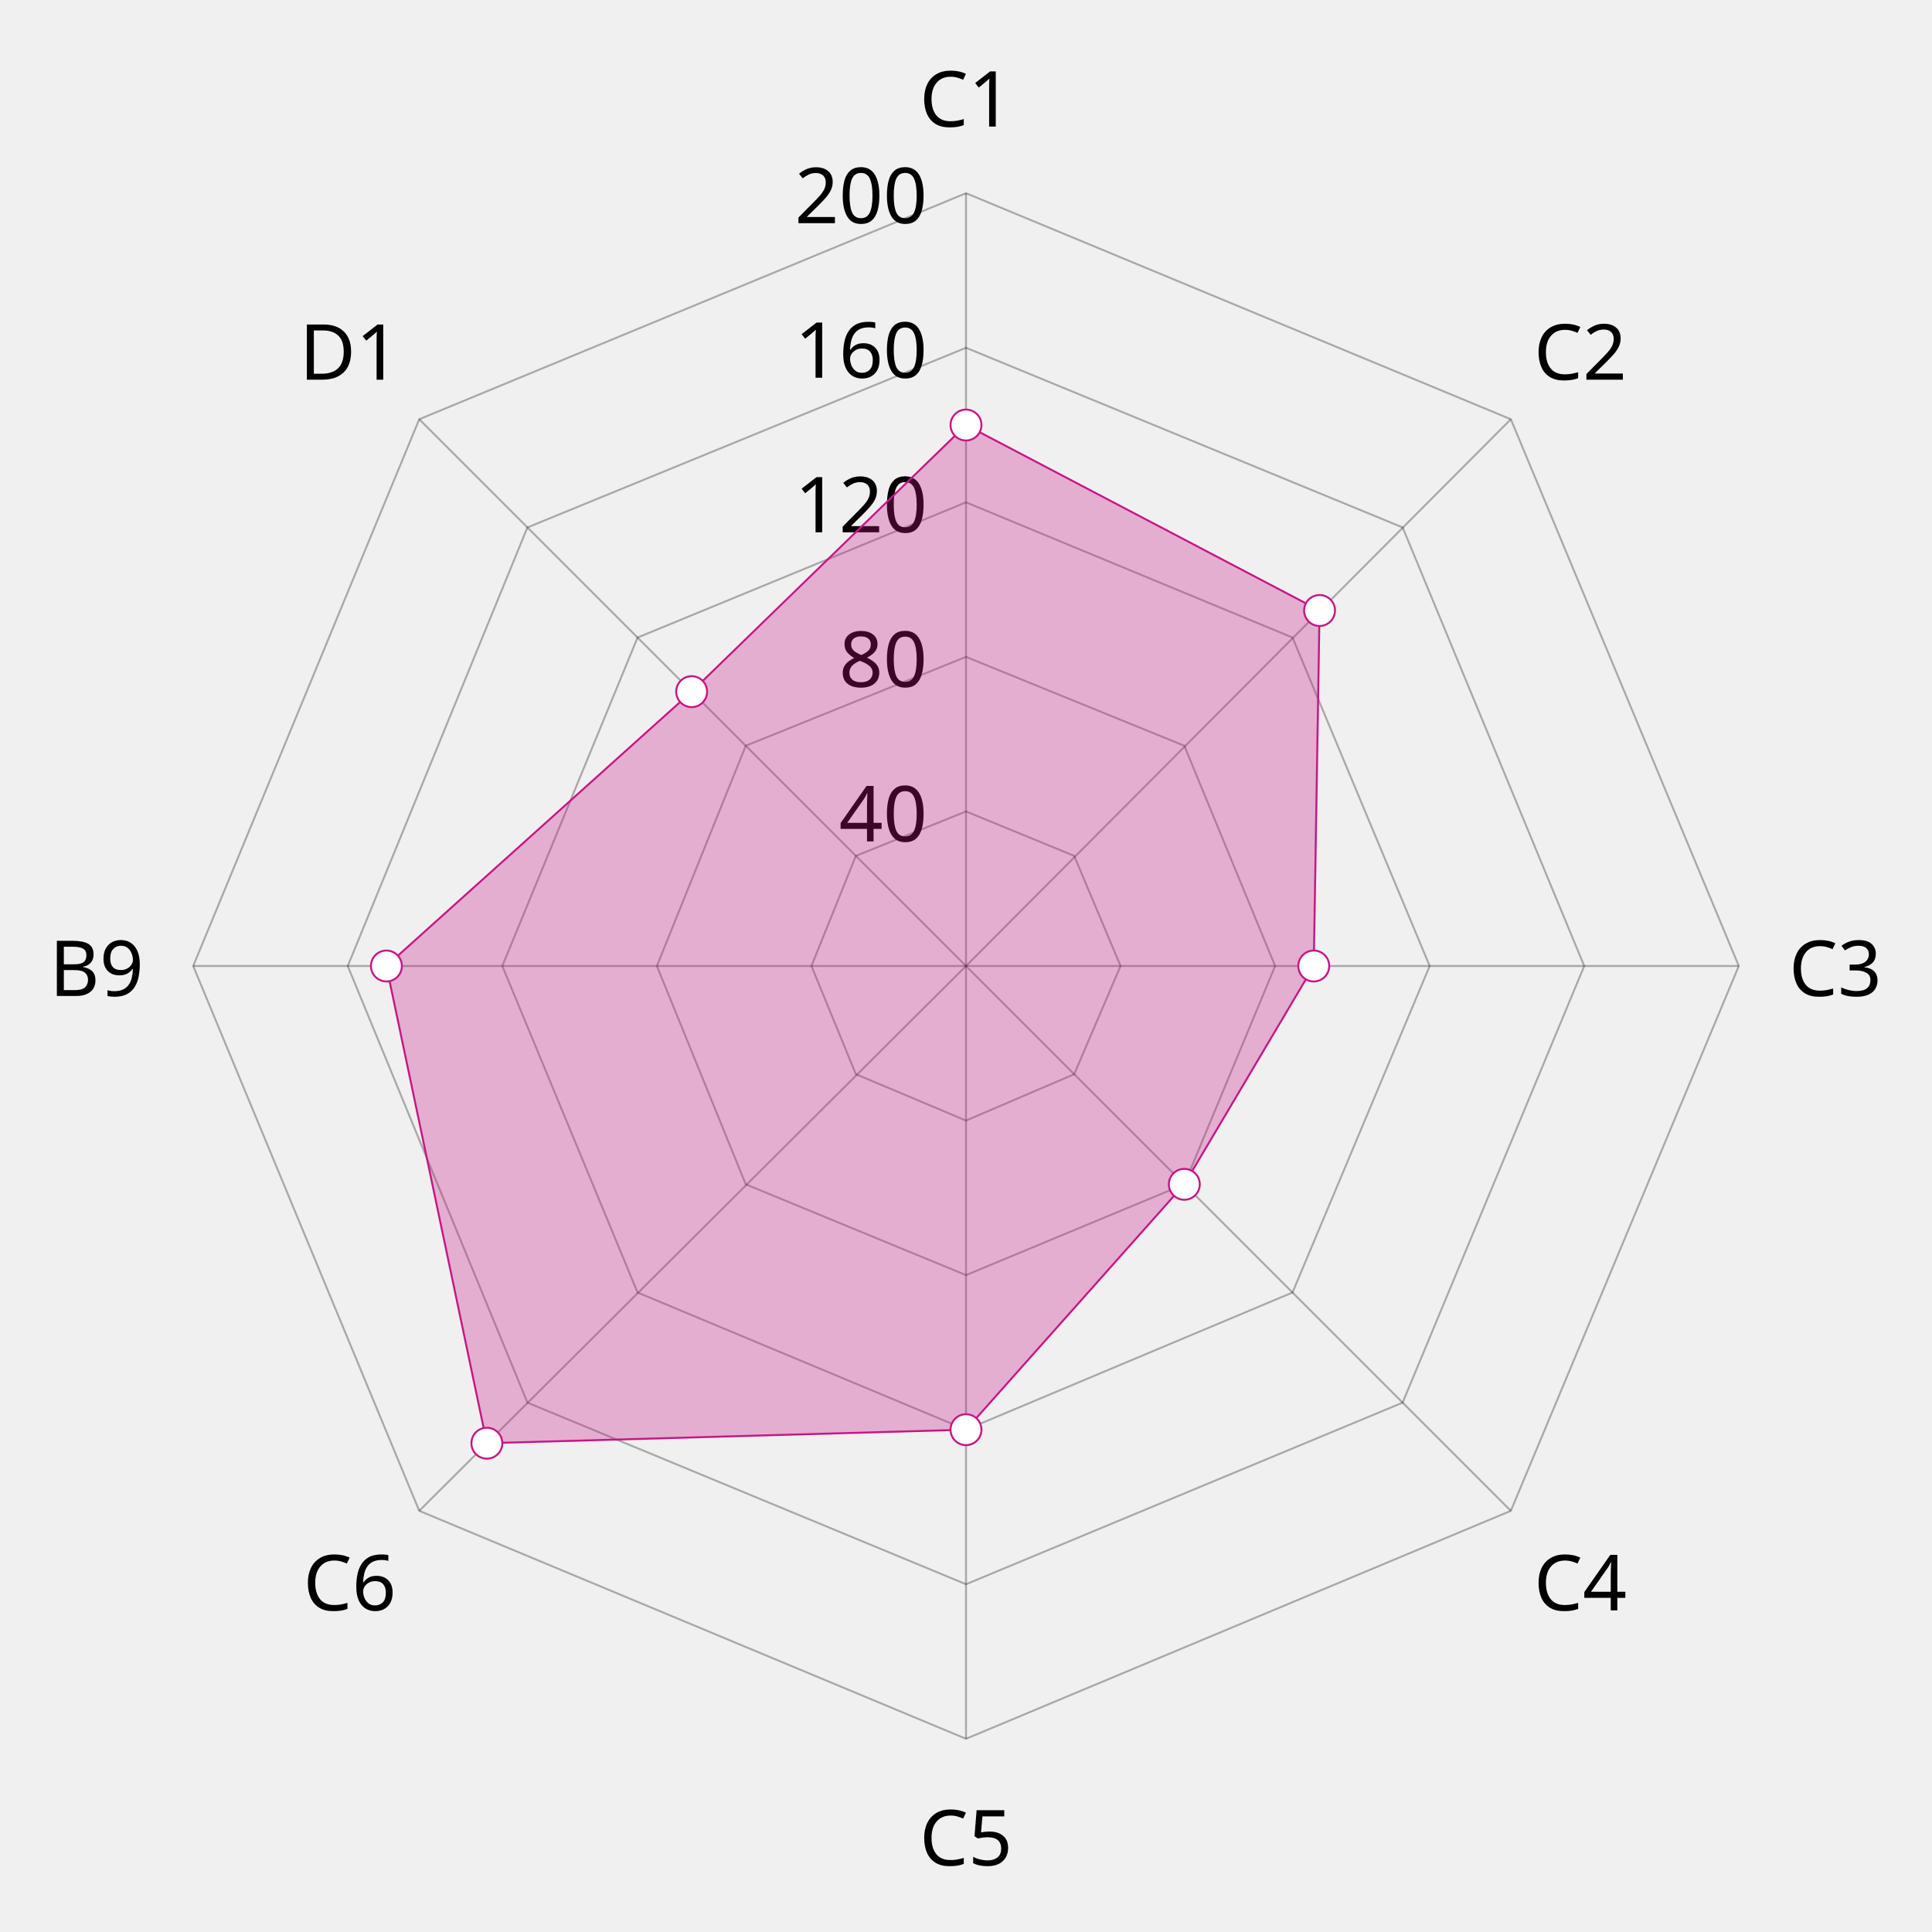
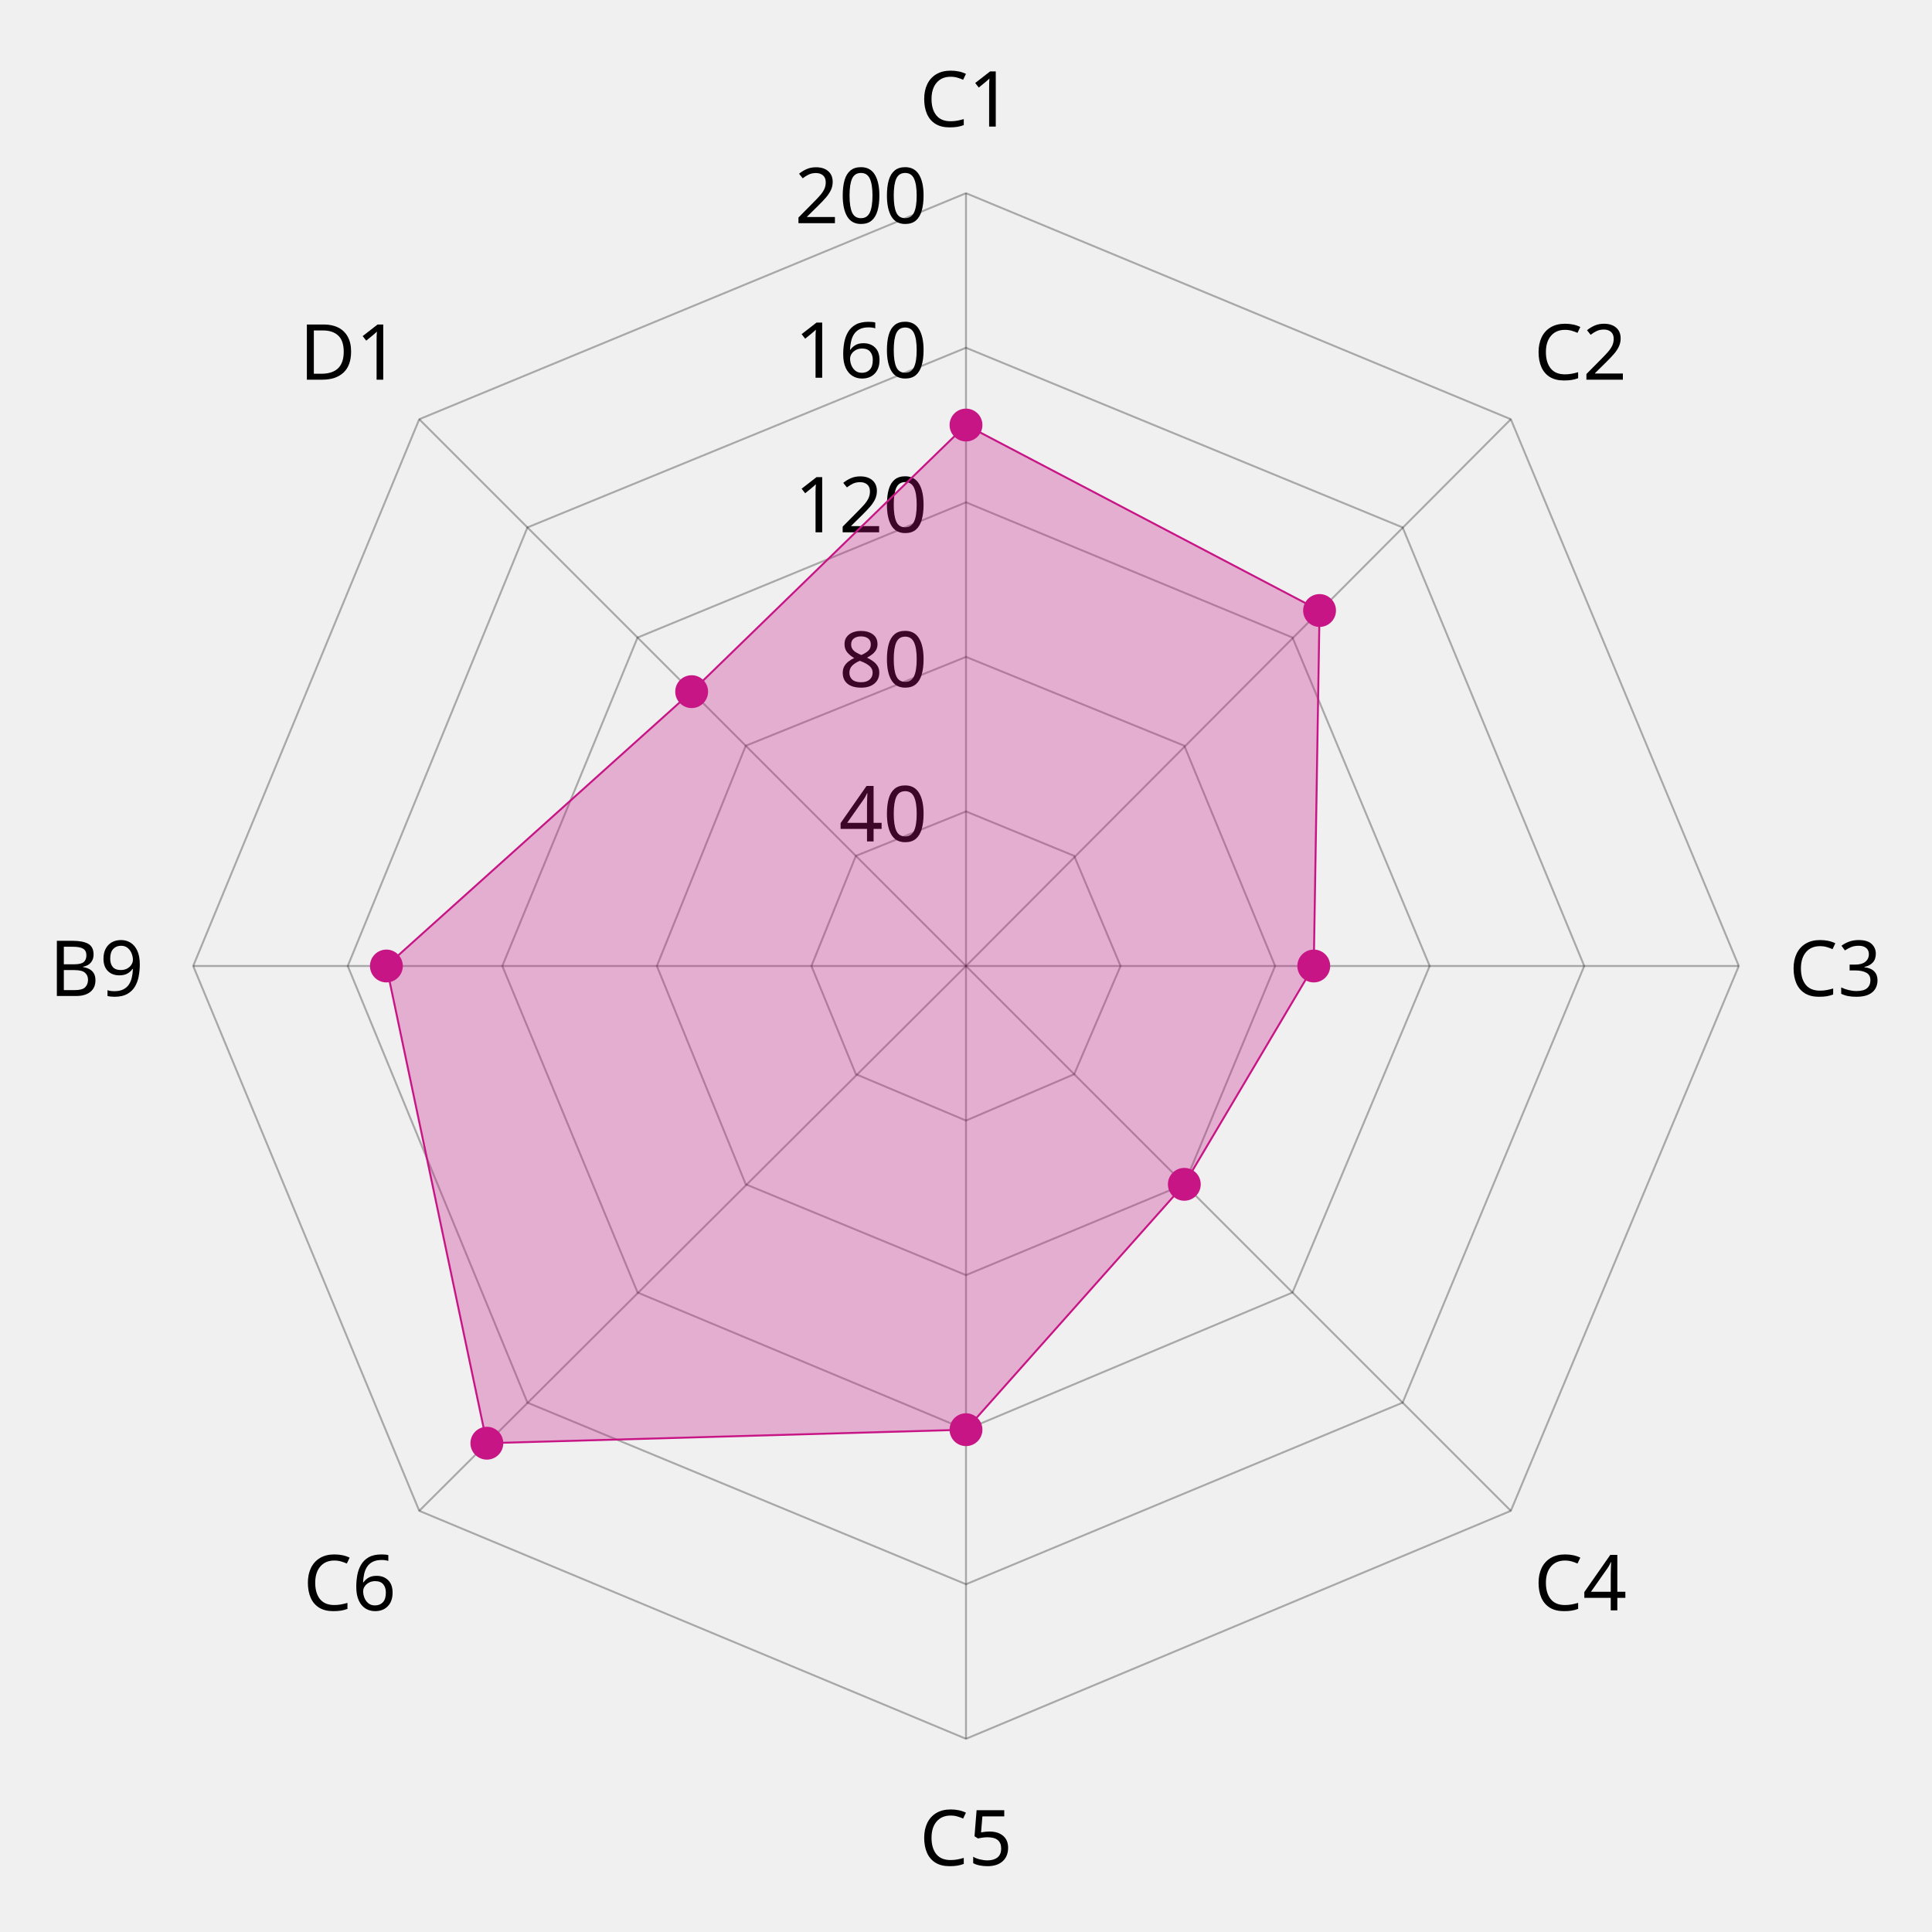
<svg xmlns="http://www.w3.org/2000/svg" viewBox="0 0 1000 1000" style="background-color: #FFFFFF; font-family: system-ui">
  <line x1="500" y1="500" x2="500" y2="100" stroke="#000000" stroke-width="1px" stroke-opacity="0.3" vector-effect="non-scaling-stroke" />
  <text x="500" y="50" style="font-size: 40px; pointer-events: none; dominant-baseline: central; text-anchor: middle; fill: #000000;">C1</text>
  <line x1="500" y1="500" x2="782" y2="217" stroke="#000000" stroke-width="1px" stroke-opacity="0.3" vector-effect="non-scaling-stroke" />
  <text x="818" y="181" style="font-size: 40px; pointer-events: none; dominant-baseline: central; text-anchor: middle; fill: #000000;">C2</text>
  <line x1="500" y1="500" x2="900" y2="500" stroke="#000000" stroke-width="1px" stroke-opacity="0.3" vector-effect="non-scaling-stroke" />
  <text x="950" y="500" style="font-size: 40px; pointer-events: none; dominant-baseline: central; text-anchor: middle; fill: #000000;">C3</text>
  <line x1="500" y1="500" x2="782" y2="782" stroke="#000000" stroke-width="1px" stroke-opacity="0.3" vector-effect="non-scaling-stroke" />
  <text x="818" y="818" style="font-size: 40px; pointer-events: none; dominant-baseline: central; text-anchor: middle; fill: #000000;">C4</text>
  <line x1="500" y1="500" x2="500" y2="900" stroke="#000000" stroke-width="1px" stroke-opacity="0.3" vector-effect="non-scaling-stroke" />
  <text x="500" y="950" style="font-size: 40px; pointer-events: none; dominant-baseline: central; text-anchor: middle; fill: #000000;">C5</text>
  <line x1="500" y1="500" x2="217" y2="782" stroke="#000000" stroke-width="1px" stroke-opacity="0.3" vector-effect="non-scaling-stroke" />
  <text x="181" y="818" style="font-size: 40px; pointer-events: none; dominant-baseline: central; text-anchor: middle; fill: #000000;">C6</text>
  <line x1="500" y1="500" x2="100" y2="500" stroke="#000000" stroke-width="1px" stroke-opacity="0.3" vector-effect="non-scaling-stroke" />
  <text x="50" y="500" style="font-size: 40px; pointer-events: none; dominant-baseline: central; text-anchor: middle; fill: #000000;">B9</text>
  <line x1="500" y1="500" x2="217" y2="217" stroke="#000000" stroke-width="1px" stroke-opacity="0.3" vector-effect="non-scaling-stroke" />
  <text x="181" y="181" style="font-size: 40px; pointer-events: none; dominant-baseline: central; text-anchor: middle; fill: #000000;">D1</text>
  <path fill="transparent" stroke="#000000" stroke-width="1px" stroke-opacity="0.3" vector-effect="non-scaling-stroke" d="M 500 420 L 556 443 L 580 500 L 556 556 L 500 580 L 443 556 L 420 500 L 443 443 Z" />
  <text x="500" y="420" dx="-0.5em" style="font-size: 40px; pointer-events: none; dominant-baseline: central; text-anchor: end; fill: #000000;">40</text>
  <path fill="transparent" stroke="#000000" stroke-width="1px" stroke-opacity="0.3" vector-effect="non-scaling-stroke" d="M 500 340 L 613 386 L 660 500 L 613 613 L 500 660 L 386 613 L 340 500 L 386 386 Z" />
  <text x="500" y="340" dx="-0.5em" style="font-size: 40px; pointer-events: none; dominant-baseline: central; text-anchor: end; fill: #000000;">80</text>
  <path fill="transparent" stroke="#000000" stroke-width="1px" stroke-opacity="0.3" vector-effect="non-scaling-stroke" d="M 500 260 L 669 330 L 740 500 L 669 669 L 500 740 L 330 669 L 260 500 L 330 330 Z" />
  <text x="500" y="260" dx="-0.5em" style="font-size: 40px; pointer-events: none; dominant-baseline: central; text-anchor: end; fill: #000000;">120</text>
  <path fill="transparent" stroke="#000000" stroke-width="1px" stroke-opacity="0.3" vector-effect="non-scaling-stroke" d="M 500 180 L 726 273 L 820 500 L 726 726 L 500 820 L 273 726 L 180 500 L 273 273 Z" />
  <text x="500" y="180" dx="-0.5em" style="font-size: 40px; pointer-events: none; dominant-baseline: central; text-anchor: end; fill: #000000;">160</text>
  <path fill="transparent" stroke="#000000" stroke-width="1px" stroke-opacity="0.3" vector-effect="non-scaling-stroke" d="M 500 100 L 782 217 L 900 500 L 782 782 L 500 900 L 217 782 L 100 500 L 217 217 Z" />
  <text x="500" y="100" dx="-0.5em" style="font-size: 40px; pointer-events: none; dominant-baseline: central; text-anchor: end; fill: #000000;">200</text>
  <g>
    <path fill="#C71585" stroke="#C71585" fill-opacity="0.3" stroke-width="1px" vector-effect="non-scaling-stroke" d="M 500 220 L 683 316 L 680 500 L 613 613 L 500 740 L 252 747 L 200 500 L 358 358 Z" />
-     <circle fill="#FFFFFF" stroke="#C71585" stroke-width="1px" vector-effect="non-scaling-stroke" cx="500" cy="220" r="8px">
+     <circle fill="#C71585" stroke="#C71585" stroke-width="1px" vector-effect="non-scaling-stroke" cx="500" cy="220" r="8px">
			</circle>
-     <circle fill="#FFFFFF" stroke="#C71585" stroke-width="1px" vector-effect="non-scaling-stroke" cx="683" cy="316" r="8px">
+     <circle fill="#C71585" stroke="#C71585" stroke-width="1px" vector-effect="non-scaling-stroke" cx="683" cy="316" r="8px">
			</circle>
-     <circle fill="#FFFFFF" stroke="#C71585" stroke-width="1px" vector-effect="non-scaling-stroke" cx="680" cy="500" r="8px">
+     <circle fill="#C71585" stroke="#C71585" stroke-width="1px" vector-effect="non-scaling-stroke" cx="680" cy="500" r="8px">
			</circle>
-     <circle fill="#FFFFFF" stroke="#C71585" stroke-width="1px" vector-effect="non-scaling-stroke" cx="613" cy="613" r="8px">
+     <circle fill="#C71585" stroke="#C71585" stroke-width="1px" vector-effect="non-scaling-stroke" cx="613" cy="613" r="8px">
			</circle>
-     <circle fill="#FFFFFF" stroke="#C71585" stroke-width="1px" vector-effect="non-scaling-stroke" cx="500" cy="740" r="8px">
+     <circle fill="#C71585" stroke="#C71585" stroke-width="1px" vector-effect="non-scaling-stroke" cx="500" cy="740" r="8px">
			</circle>
-     <circle fill="#FFFFFF" stroke="#C71585" stroke-width="1px" vector-effect="non-scaling-stroke" cx="252" cy="747" r="8px">
+     <circle fill="#C71585" stroke="#C71585" stroke-width="1px" vector-effect="non-scaling-stroke" cx="252" cy="747" r="8px">
			</circle>
-     <circle fill="#FFFFFF" stroke="#C71585" stroke-width="1px" vector-effect="non-scaling-stroke" cx="200" cy="500" r="8px">
+     <circle fill="#C71585" stroke="#C71585" stroke-width="1px" vector-effect="non-scaling-stroke" cx="200" cy="500" r="8px">
			</circle>
-     <circle fill="#FFFFFF" stroke="#C71585" stroke-width="1px" vector-effect="non-scaling-stroke" cx="358" cy="358" r="8px">
+     <circle fill="#C71585" stroke="#C71585" stroke-width="1px" vector-effect="non-scaling-stroke" cx="358" cy="358" r="8px">
			</circle>
  </g>
  <style>
		g &gt; circle {
			cursor: pointer;
			transition-duration: 0.25s;
		}
		g &gt; circle:hover {
			r: 15px;
		}

		g &gt; path:hover {
			stroke-width: 2px;
		}

		g &gt; path:hover ~ circle {
			display: none;
		}
	</style>
</svg>
